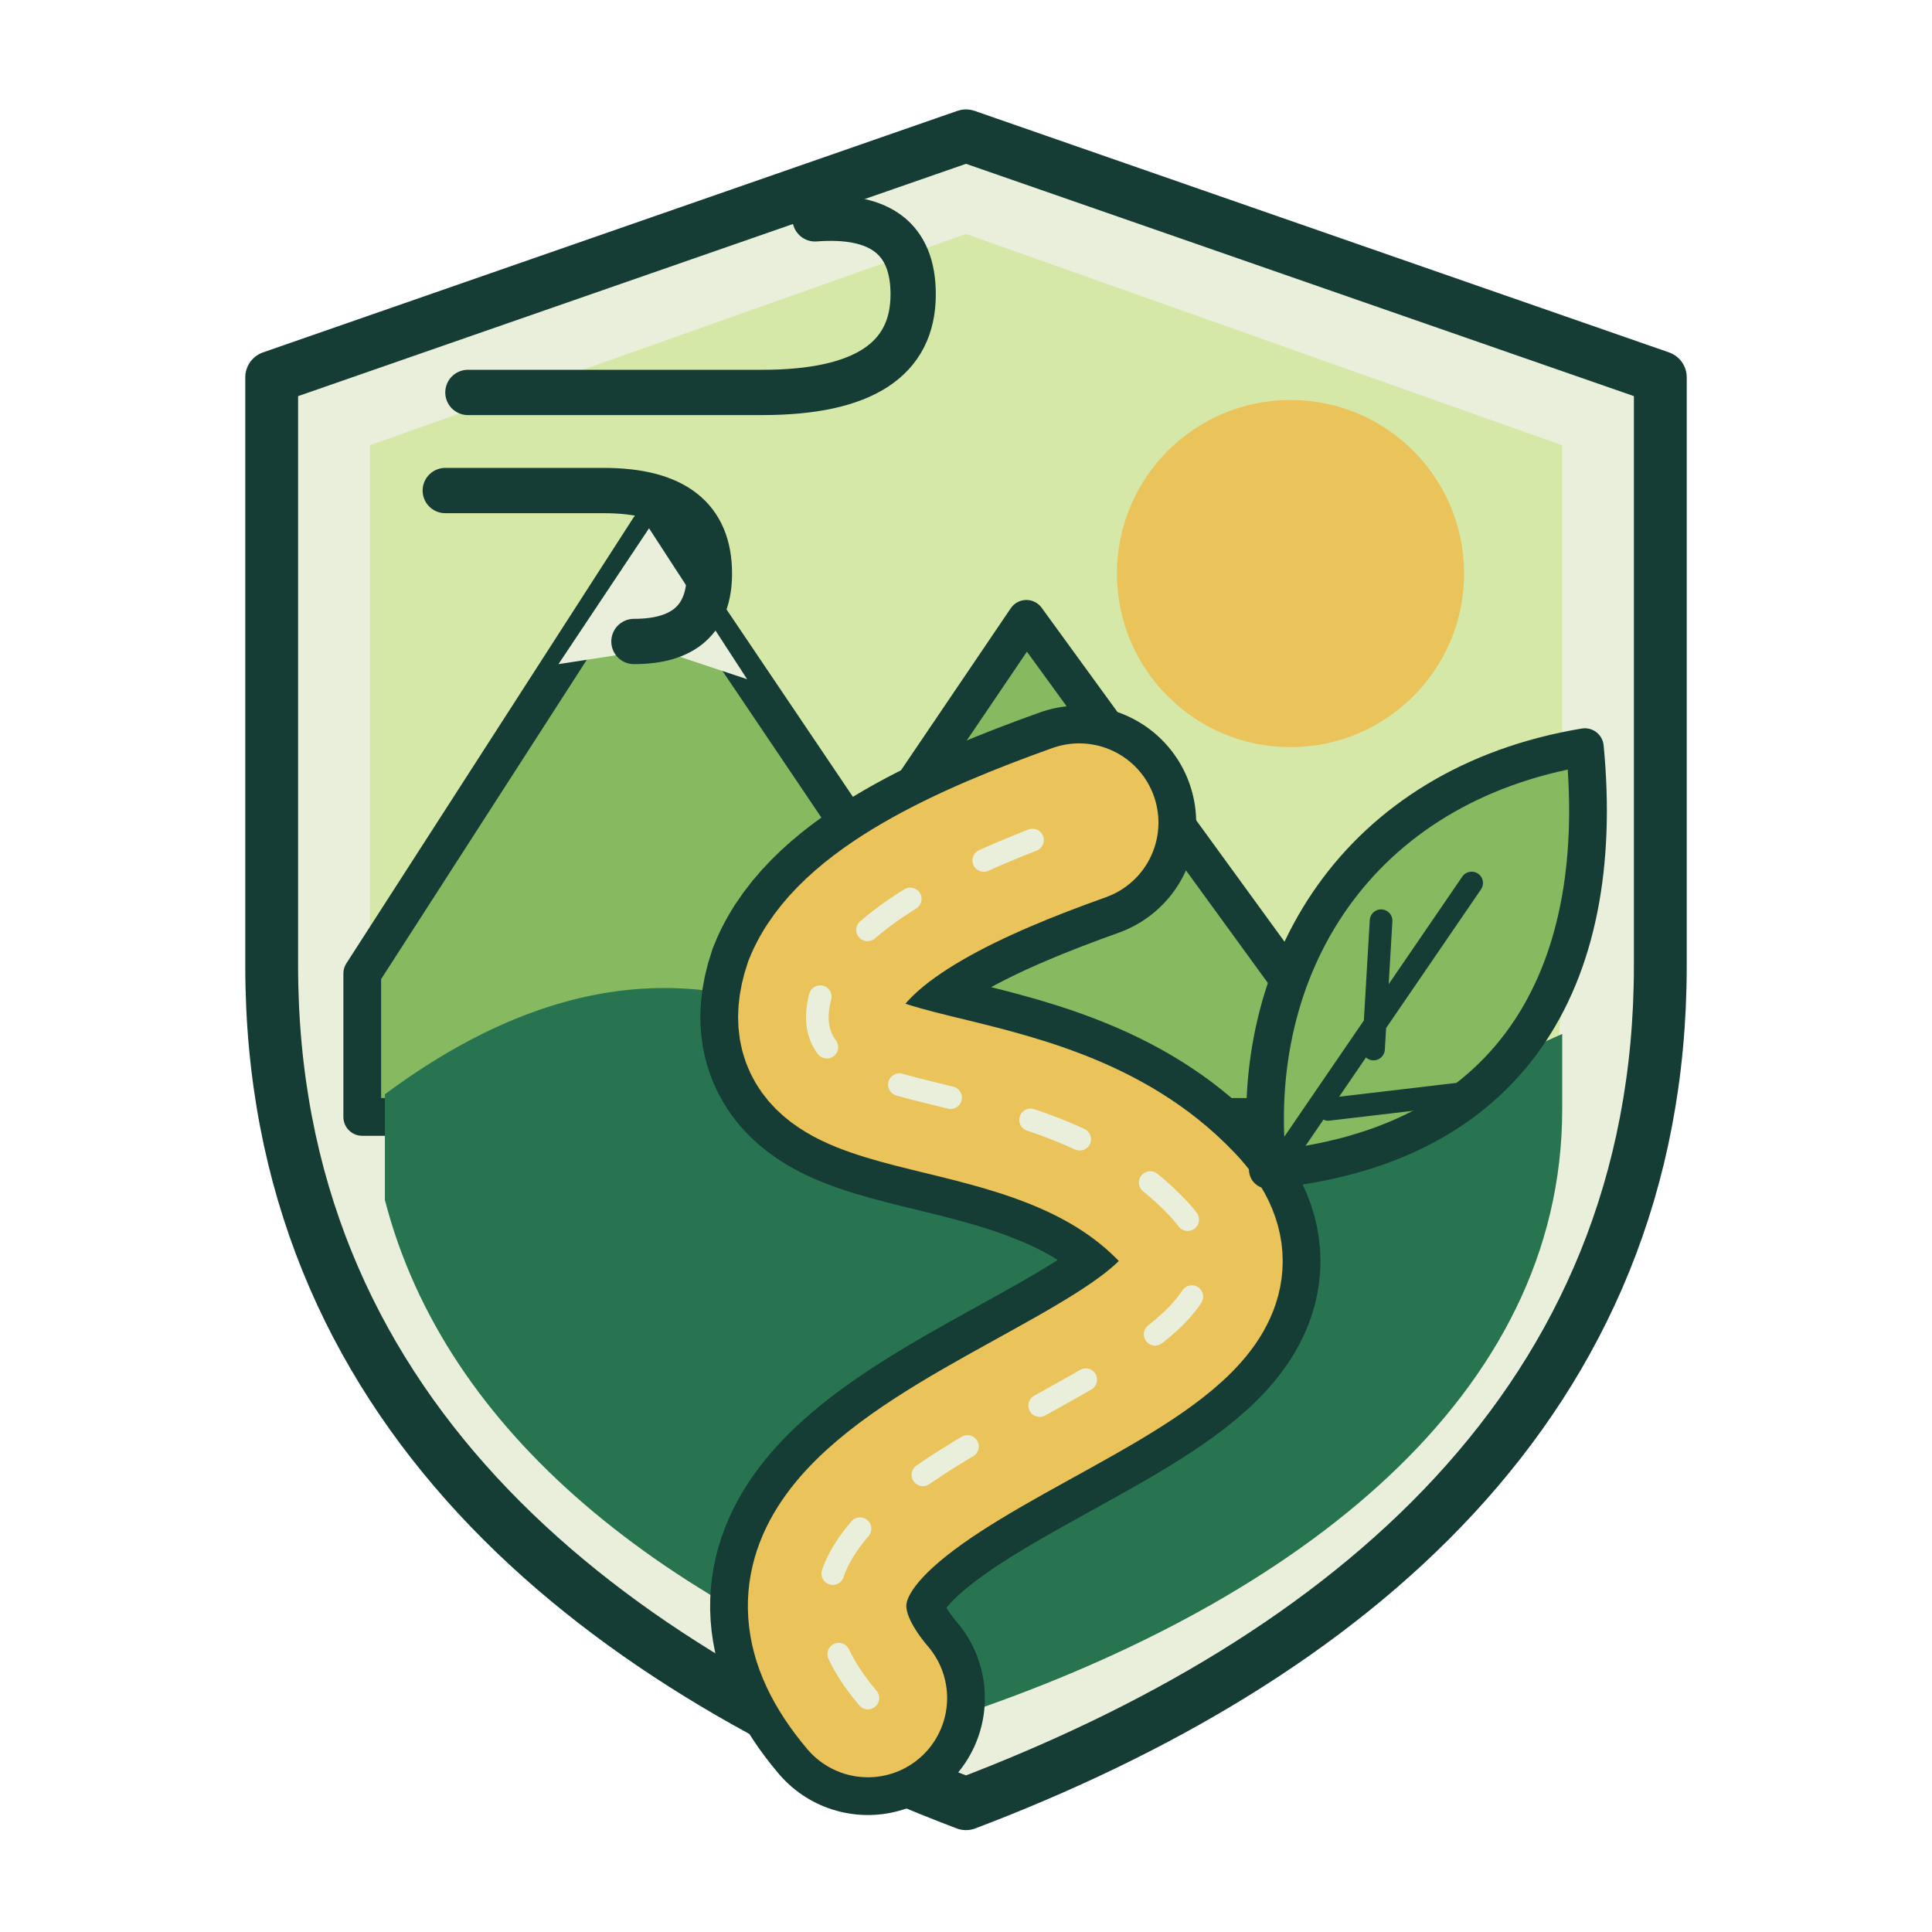
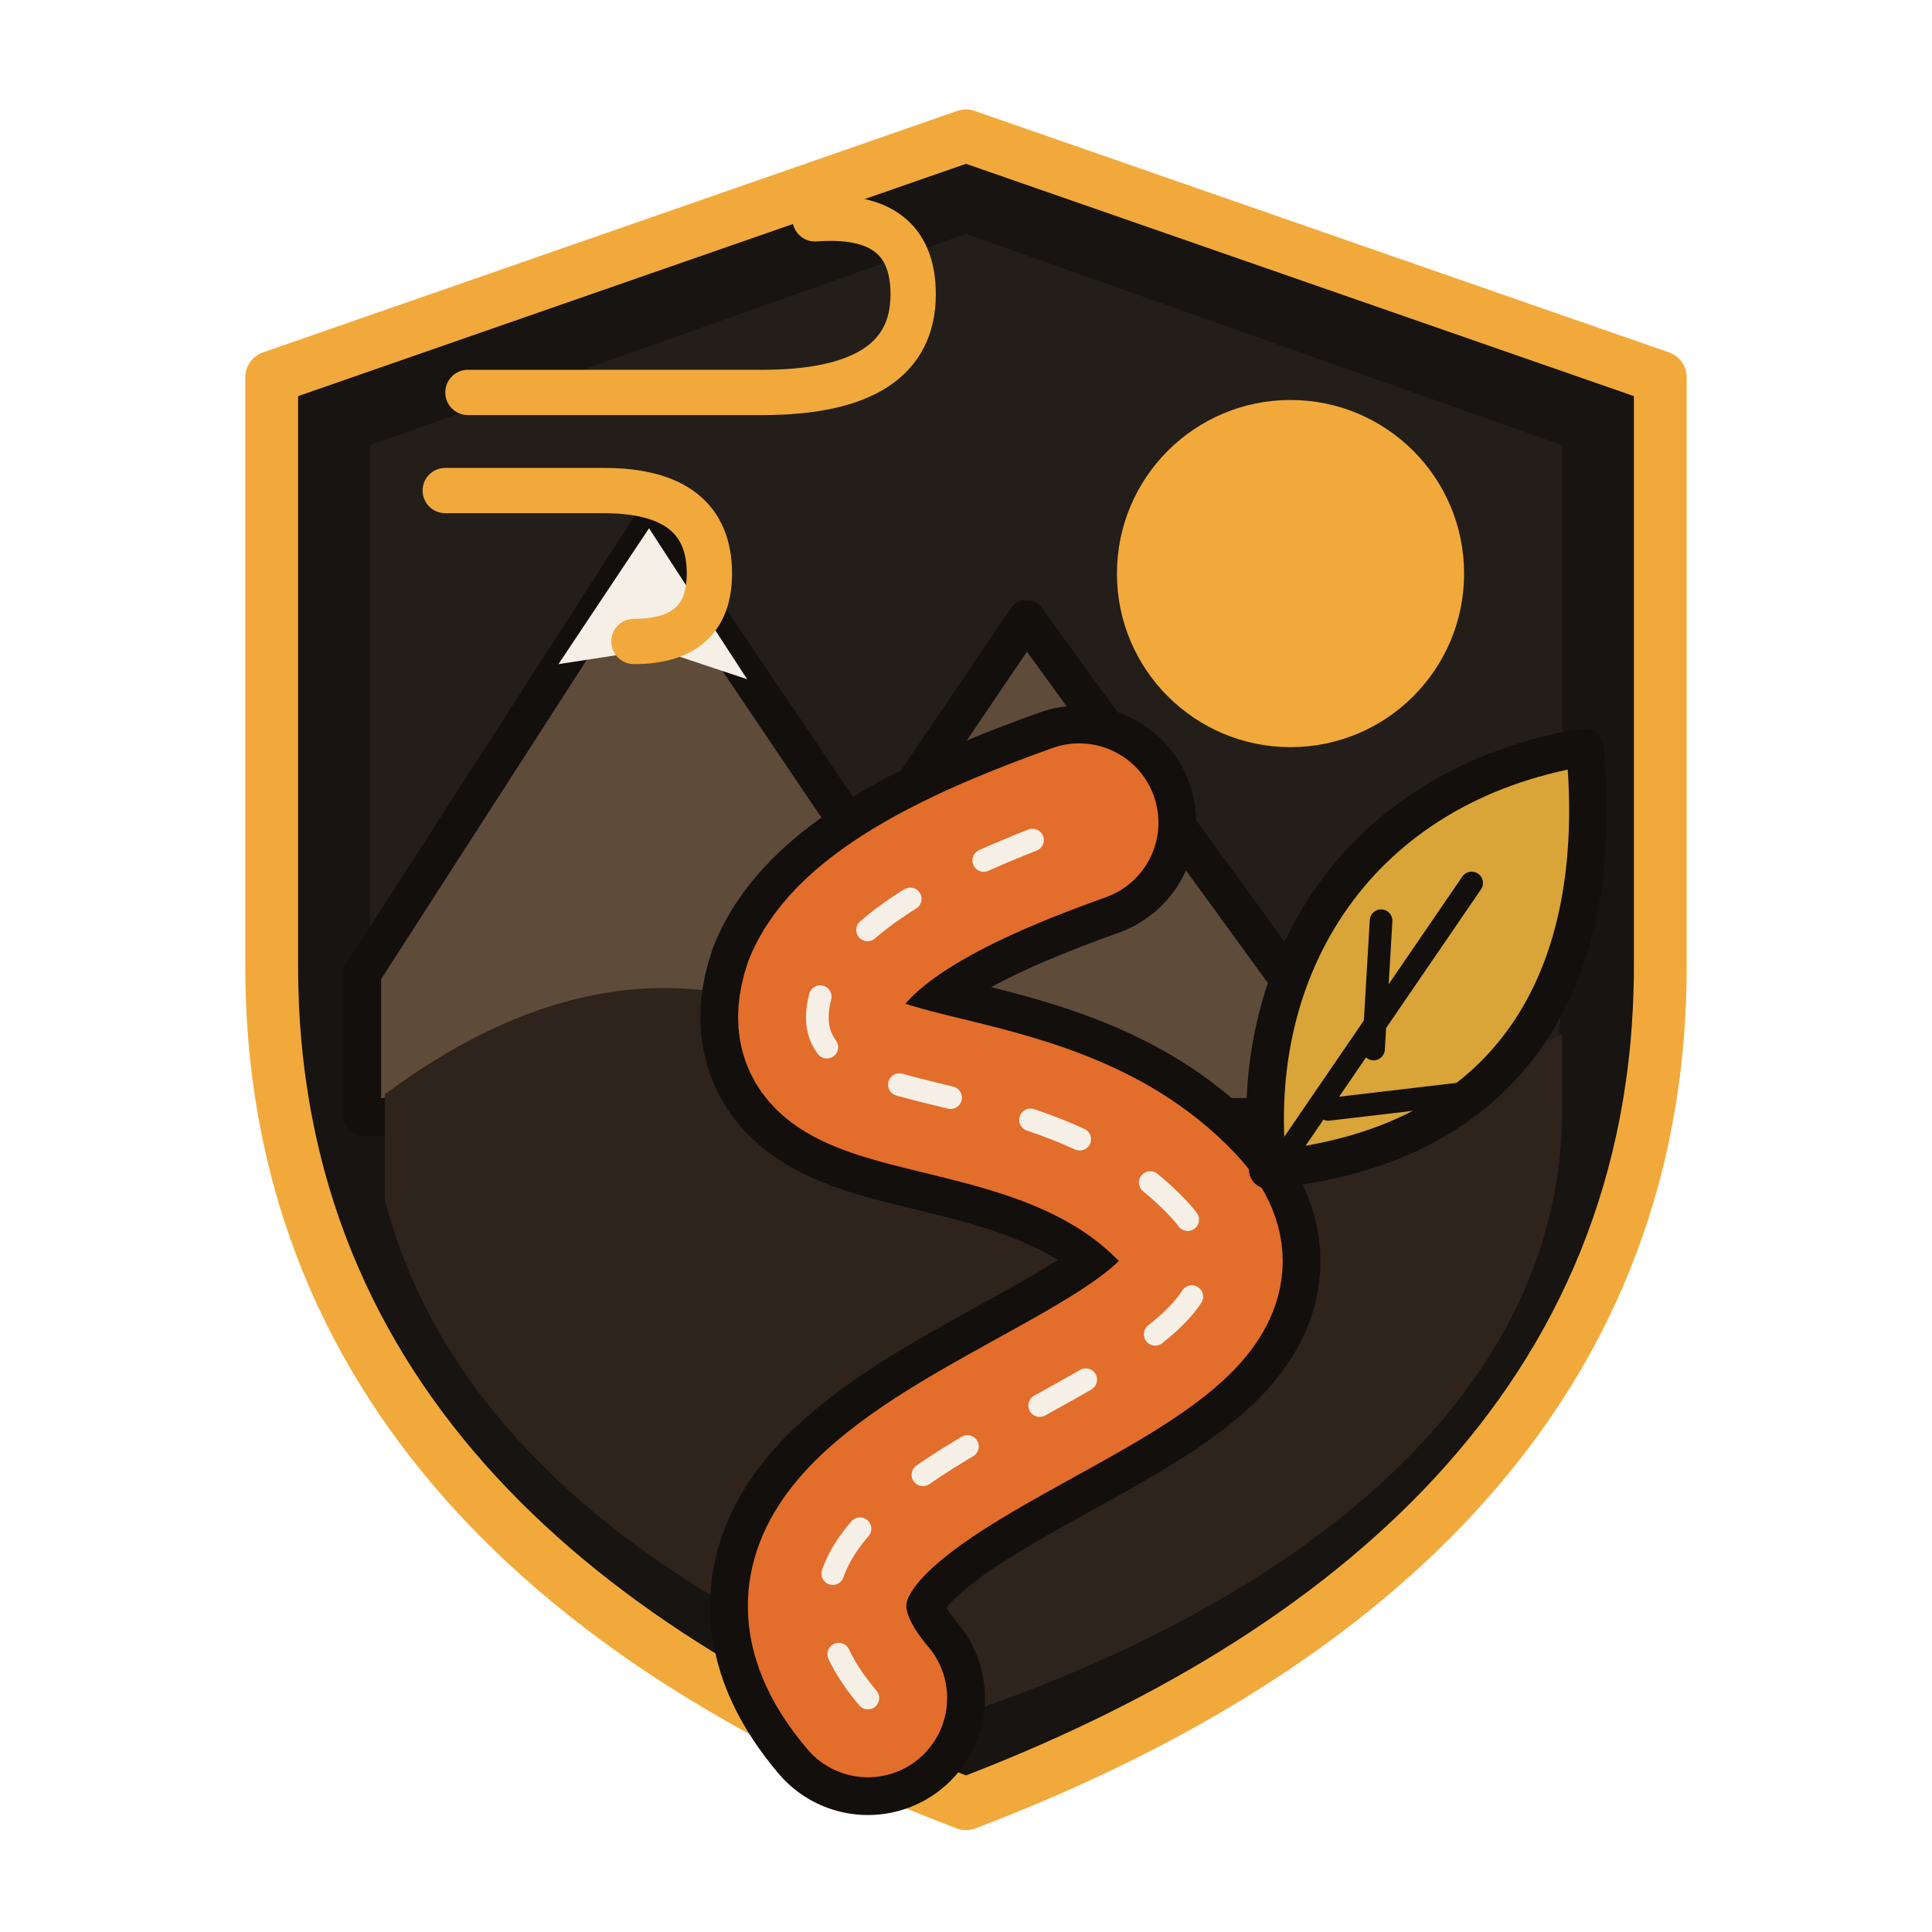
<svg xmlns="http://www.w3.org/2000/svg" viewBox="0 0 256 256" fill="none" role="img" aria-labelledby="windway-title windway-desc">
-   <path d="M128 18 220 50v78c0 58-42 92-92 111-50-19-92-53-92-111V50z" fill="#e9efda" stroke="#153c35" stroke-width="7" stroke-linejoin="round" />
-   <path d="M128 31 207 59v69c0 48-34 79-79 98-45-19-79-50-79-98V59z" fill="#d6e8a7" />
-   <circle cx="171" cy="76" r="23" fill="#eac35a" />
-   <path d="m48 129 38-59 29 43 21-31 48 66H48Z" fill="#86b960" stroke="#153c35" stroke-width="5" stroke-linejoin="round" />
-   <path d="m74 88 12-18 13 20-12-4z" fill="#e9efda" />
-   <path d="M51 145q35-26 67-4t89-4v10c0 38-35 65-79 80-40-14-69-37-77-68Z" fill="#287451" />
-   <path d="M115 225c-28-33 63-42 41-65-19-20-53-11-47-29 4-10 20-17 34-22" stroke="#153c35" stroke-width="31" stroke-linecap="round" />
-   <path d="M115 225c-28-33 63-42 41-65-19-20-53-11-47-29 4-10 20-17 34-22" stroke="#eac35a" stroke-width="21" stroke-linecap="round" />
-   <path d="M115 225c-28-33 63-42 41-65-19-20-53-11-47-29 4-10 20-17 34-22" stroke="#e9efda" stroke-width="3" stroke-dasharray="7 11" stroke-linecap="round" />
-   <path d="M168 155c-3-27 12-51 42-56 3 31-10 53-42 56Z" fill="#86b960" stroke="#153c35" stroke-width="5" stroke-linejoin="round" />
-   <path d="m169 155 26-38m-13 22 1-17m-7 25 17-2" stroke="#153c35" stroke-width="3" stroke-linecap="round" />
-   <path d="M62 52h39q20 0 20-13 0-11-13-10M59 65h21q14 0 14 11 0 9-10 9" stroke="#153c35" stroke-width="6" stroke-linecap="round" />
+   <path d="M128 18 220 50v78c0 58-42 92-92 111-50-19-92-53-92-111V50z" fill="#171412" stroke="#f2a93b" stroke-width="7" stroke-linejoin="round" />
+   <path d="M128 31 207 59v69c0 48-34 79-79 98-45-19-79-50-79-98V59z" fill="#231e19" />
+   <circle cx="171" cy="76" r="23" fill="#f2a93b" />
+   <path d="m48 129 38-59 29 43 21-31 48 66H48Z" fill="#5e4b3a" stroke="#120f0d" stroke-width="5" stroke-linejoin="round" />
+   <path d="m74 88 12-18 13 20-12-4z" fill="#f5efe6" />
+   <path d="M51 145q35-26 67-4t89-4v10c0 38-35 65-79 80-40-14-69-37-77-68Z" fill="#2e241b" />
+   <path d="M115 225c-28-33 63-42 41-65-19-20-53-11-47-29 4-10 20-17 34-22" stroke="#120f0d" stroke-width="31" stroke-linecap="round" />
+   <path d="M115 225c-28-33 63-42 41-65-19-20-53-11-47-29 4-10 20-17 34-22" stroke="#e36d2b" stroke-width="21" stroke-linecap="round" />
+   <path d="M115 225c-28-33 63-42 41-65-19-20-53-11-47-29 4-10 20-17 34-22" stroke="#f5efe6" stroke-width="3" stroke-dasharray="7 11" stroke-linecap="round" />
+   <path d="M168 155c-3-27 12-51 42-56 3 31-10 53-42 56Z" fill="#d9a438" stroke="#120f0d" stroke-width="5" stroke-linejoin="round" />
+   <path d="m169 155 26-38m-13 22 1-17m-7 25 17-2" stroke="#120f0d" stroke-width="3" stroke-linecap="round" />
+   <path d="M62 52h39q20 0 20-13 0-11-13-10M59 65h21q14 0 14 11 0 9-10 9" stroke="#f2a93b" stroke-width="6" stroke-linecap="round" />
</svg>
